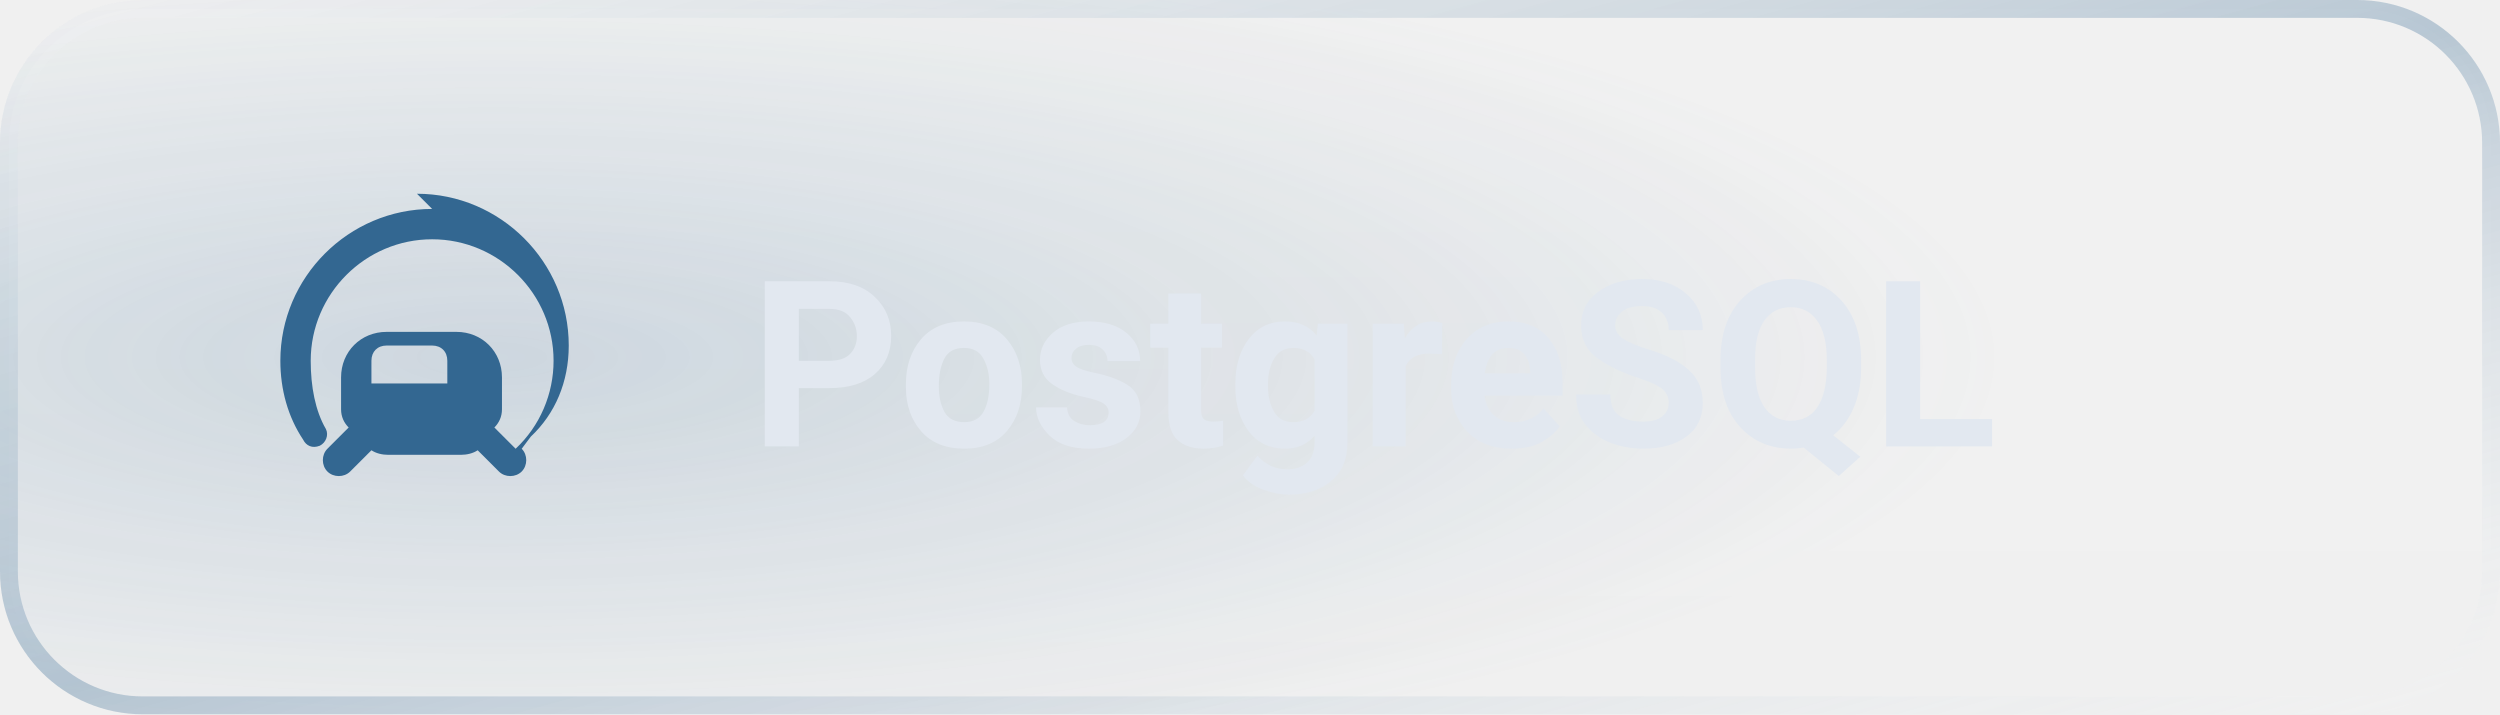
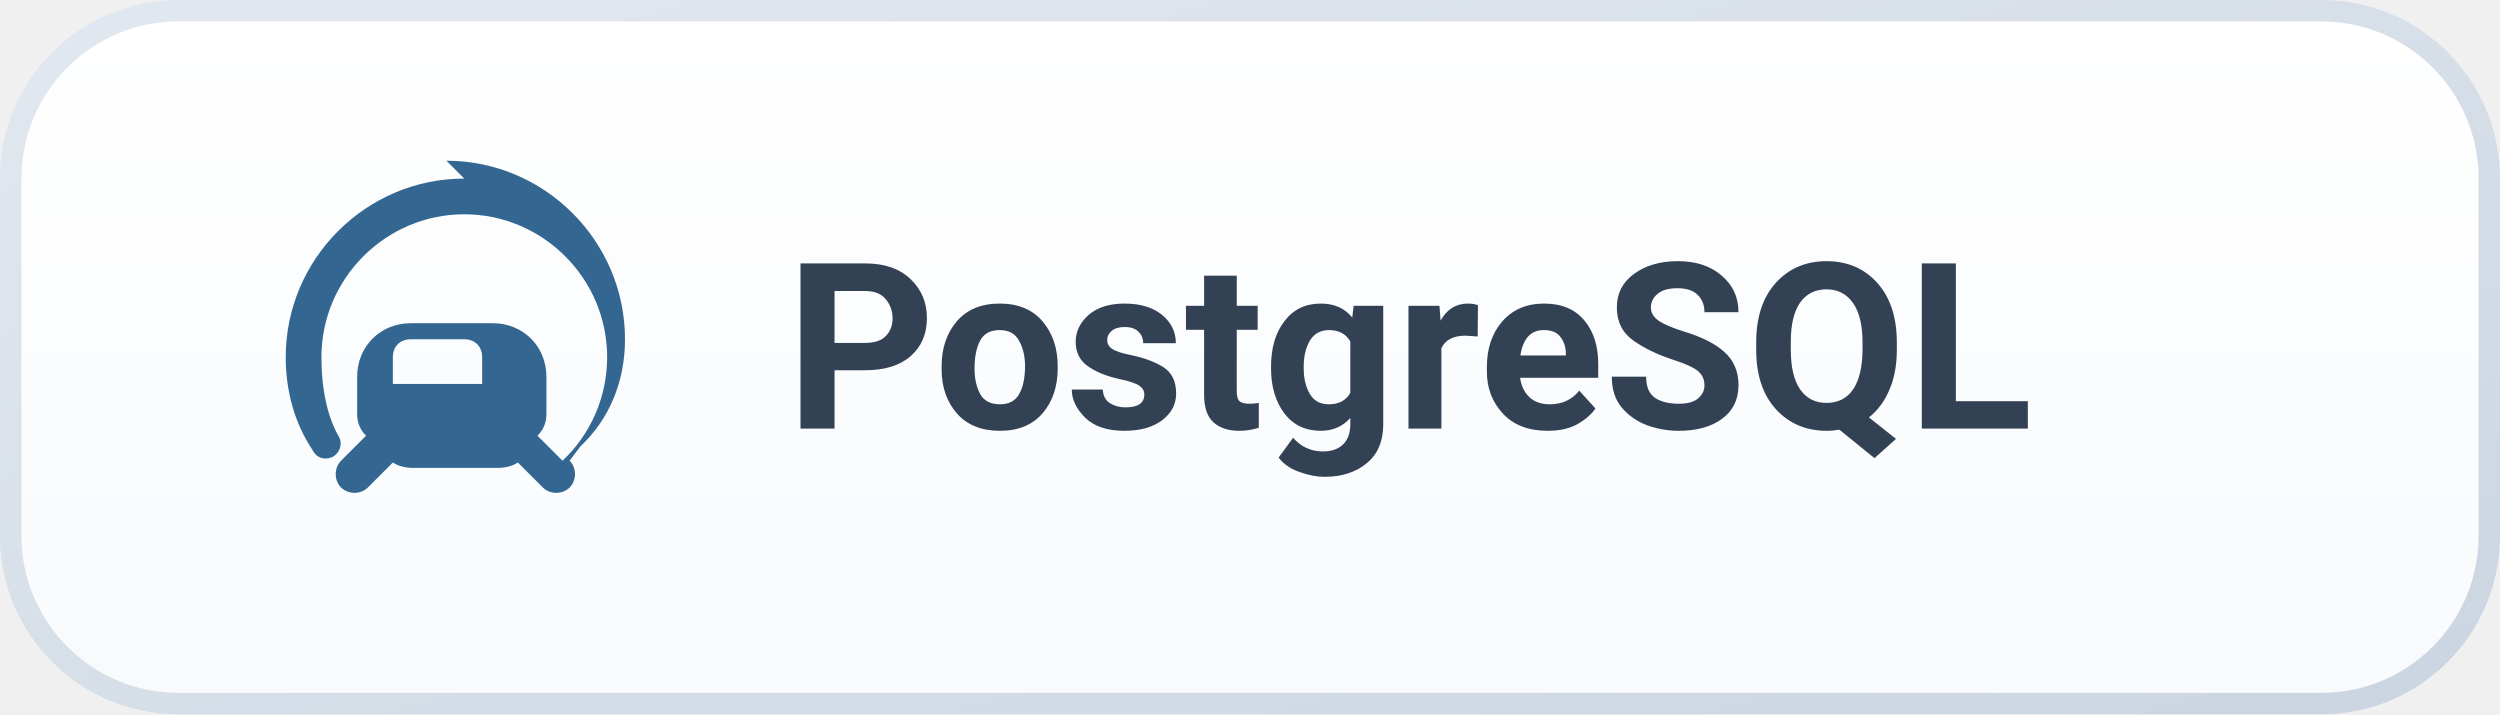
- <svg xmlns="http://www.w3.org/2000/svg" viewBox="0 0 140 40" width="140" height="40">
+ <svg xmlns="http://www.w3.org/2000/svg" viewBox="0 0 140 40" width="140" height="40" role="img" aria-label="PostgreSQL Badge">
  <defs>
-     <linearGradient id="badge-postgresql-glass-grad" x1="0%" y1="0%" x2="0%" y2="100%">
-       <stop offset="0%" stop-color="#FFFFFF" stop-opacity="0.08" />
-       <stop offset="100%" stop-color="#FFFFFF" stop-opacity="0.02" />
+     <linearGradient id="bg-light" x1="0%" y1="0%" x2="0%" y2="100%">
+       <stop offset="0%" stop-color="#FFFFFF" stop-opacity="1" />
+       <stop offset="100%" stop-color="#F8FAFC" stop-opacity="1" />
    </linearGradient>
-     <linearGradient id="badge-postgresql-border-grad" x1="0%" y1="0%" x2="100%" y2="100%">
-       <stop offset="0%" stop-color="#FFFFFF" stop-opacity="0.15" />
-       <stop offset="50%" stop-color="#336791" stop-opacity="0.3" />
-       <stop offset="100%" stop-color="#FFFFFF" stop-opacity="0.05" />
+     <linearGradient id="border-light" x1="0%" y1="0%" x2="100%" y2="100%">
+       <stop offset="0%" stop-color="#E2E8F0" />
+       <stop offset="100%" stop-color="#CBD5E1" />
    </linearGradient>
-     <radialGradient id="badge-postgresql-glow-grad" cx="20%" cy="50%" r="60%">
-       <stop offset="0%" stop-color="#336791" stop-opacity="0.25" />
-       <stop offset="100%" stop-color="#336791" stop-opacity="0" />
+     <linearGradient id="bg-dark" x1="0%" y1="0%" x2="0%" y2="100%">
+       <stop offset="0%" stop-color="#1E293B" stop-opacity="0.6" />
+       <stop offset="100%" stop-color="#0F172A" stop-opacity="0.3" />
+     </linearGradient>
+     <linearGradient id="border-dark" x1="0%" y1="0%" x2="100%" y2="100%">
+       <stop offset="0%" stop-color="#334155" stop-opacity="0.8" />
+       <stop offset="100%" stop-color="#1E293B" stop-opacity="0.4" />
+     </linearGradient>
+     <radialGradient id="glow" cx="20%" cy="50%" r="60%">
+       <stop offset="0%" stop-color="#4169E1" stop-opacity="0.15" />
+       <stop offset="100%" stop-color="#4169E1" stop-opacity="0" />
    </radialGradient>
  </defs>
  <style>
    .badge-bg {
+       fill: url(#bg-light);
+       stroke: url(#border-light);
      transition: all 0.3s cubic-bezier(0.4, 0, 0.2, 1);
    }
-     .badge-bg:hover {
-       fill: rgba(255, 255, 255, 0.06);
-       stroke: #336791;
-       filter: drop-shadow(0 0 6px #33679150);
-     }
    .badge-text {
-       font-family: -apple-system, BlinkMacSystemFont, "Segoe UI", Roboto, sans-serif;
+       font-family: 'Geist', 'Space Grotesk', -apple-system, BlinkMacSystemFont, "Segoe UI", Roboto, sans-serif;
      font-size: 13px;
      font-weight: 600;
-       fill: #E2E8F0;
+       fill: #334155;
      transition: fill 0.3s;
    }
-     .badge-bg:hover + text {
-       fill: #FFFFFF;
+     
+     @media (prefers-color-scheme: dark) {
+       .badge-bg {
+         fill: url(#bg-dark);
+         stroke: url(#border-dark);
+       }
+       .badge-text {
+         fill: #F1F5F9;
+       }
+     }
+ 
+     /* Soft hover transitions */
+     .badge-bg:hover {
+       stroke: #4169E1;
+       fill-opacity: 0.9;
    }
  </style>
-   <rect x="0" y="0" width="140" height="40" rx="8" fill="url(#badge-postgresql-glow-grad)" opacity="0.8" pointer-events="none" />
-   <rect class="badge-bg" x="0.5" y="0.5" width="139" height="39" rx="7.5" fill="url(#badge-postgresql-glass-grad)" stroke="url(#badge-postgresql-border-grad)" stroke-width="1" />
-   <g transform="translate(14, 10) scale(0.85)">
+   <rect x="0" y="0" width="140" height="40" rx="10" fill="url(#glow)" pointer-events="none" />
+   <rect class="badge-bg" x="0.6" y="0.6" width="138.8" height="38.8" rx="9.4" stroke-width="1.2" />
+   <g transform="translate(14, 8) scale(1)">
    <path fill="#336791" d="M12 2C6.5 2 2 6.5 2 12c0 1.9.5 3.7 1.5 5.2.2.4.6.6 1.1.4.4-.2.6-.7.4-1.1C4.3 15.3 4 13.7 4 12c0-4.4 3.6-8 8-8s8 3.6 8 8c0 2.2-.9 4.3-2.5 5.8l-1.4-1.4c.3-.3.5-.7.5-1.2v-2.1c0-1.7-1.3-3-3-3H9c-1.7 0-3 1.3-3 3v2.1c0 .5.2.9.5 1.2l-1.4 1.4c-.4.4-.4 1.1 0 1.5s1.1.4 1.5 0l1.4-1.4c.3.2.7.3 1.1.3h4.8c.4 0 .8-.1 1.1-.3l1.4 1.4c.4.4 1.1.4 1.5 0s.4-1.1 0-1.5L18.5 17c1.6-1.5 2.5-3.6 2.5-6 0-5.5-4.5-10-10-10z M9 11h3c.6 0 1 .4 1 1v1.5h-5V12c0-.6.4-1 1-1z" />
  </g>
-   <text class="badge-text" x="42" y="25">PostgreSQL</text>
+   <text class="badge-text" x="44" y="24">PostgreSQL</text>
</svg>
